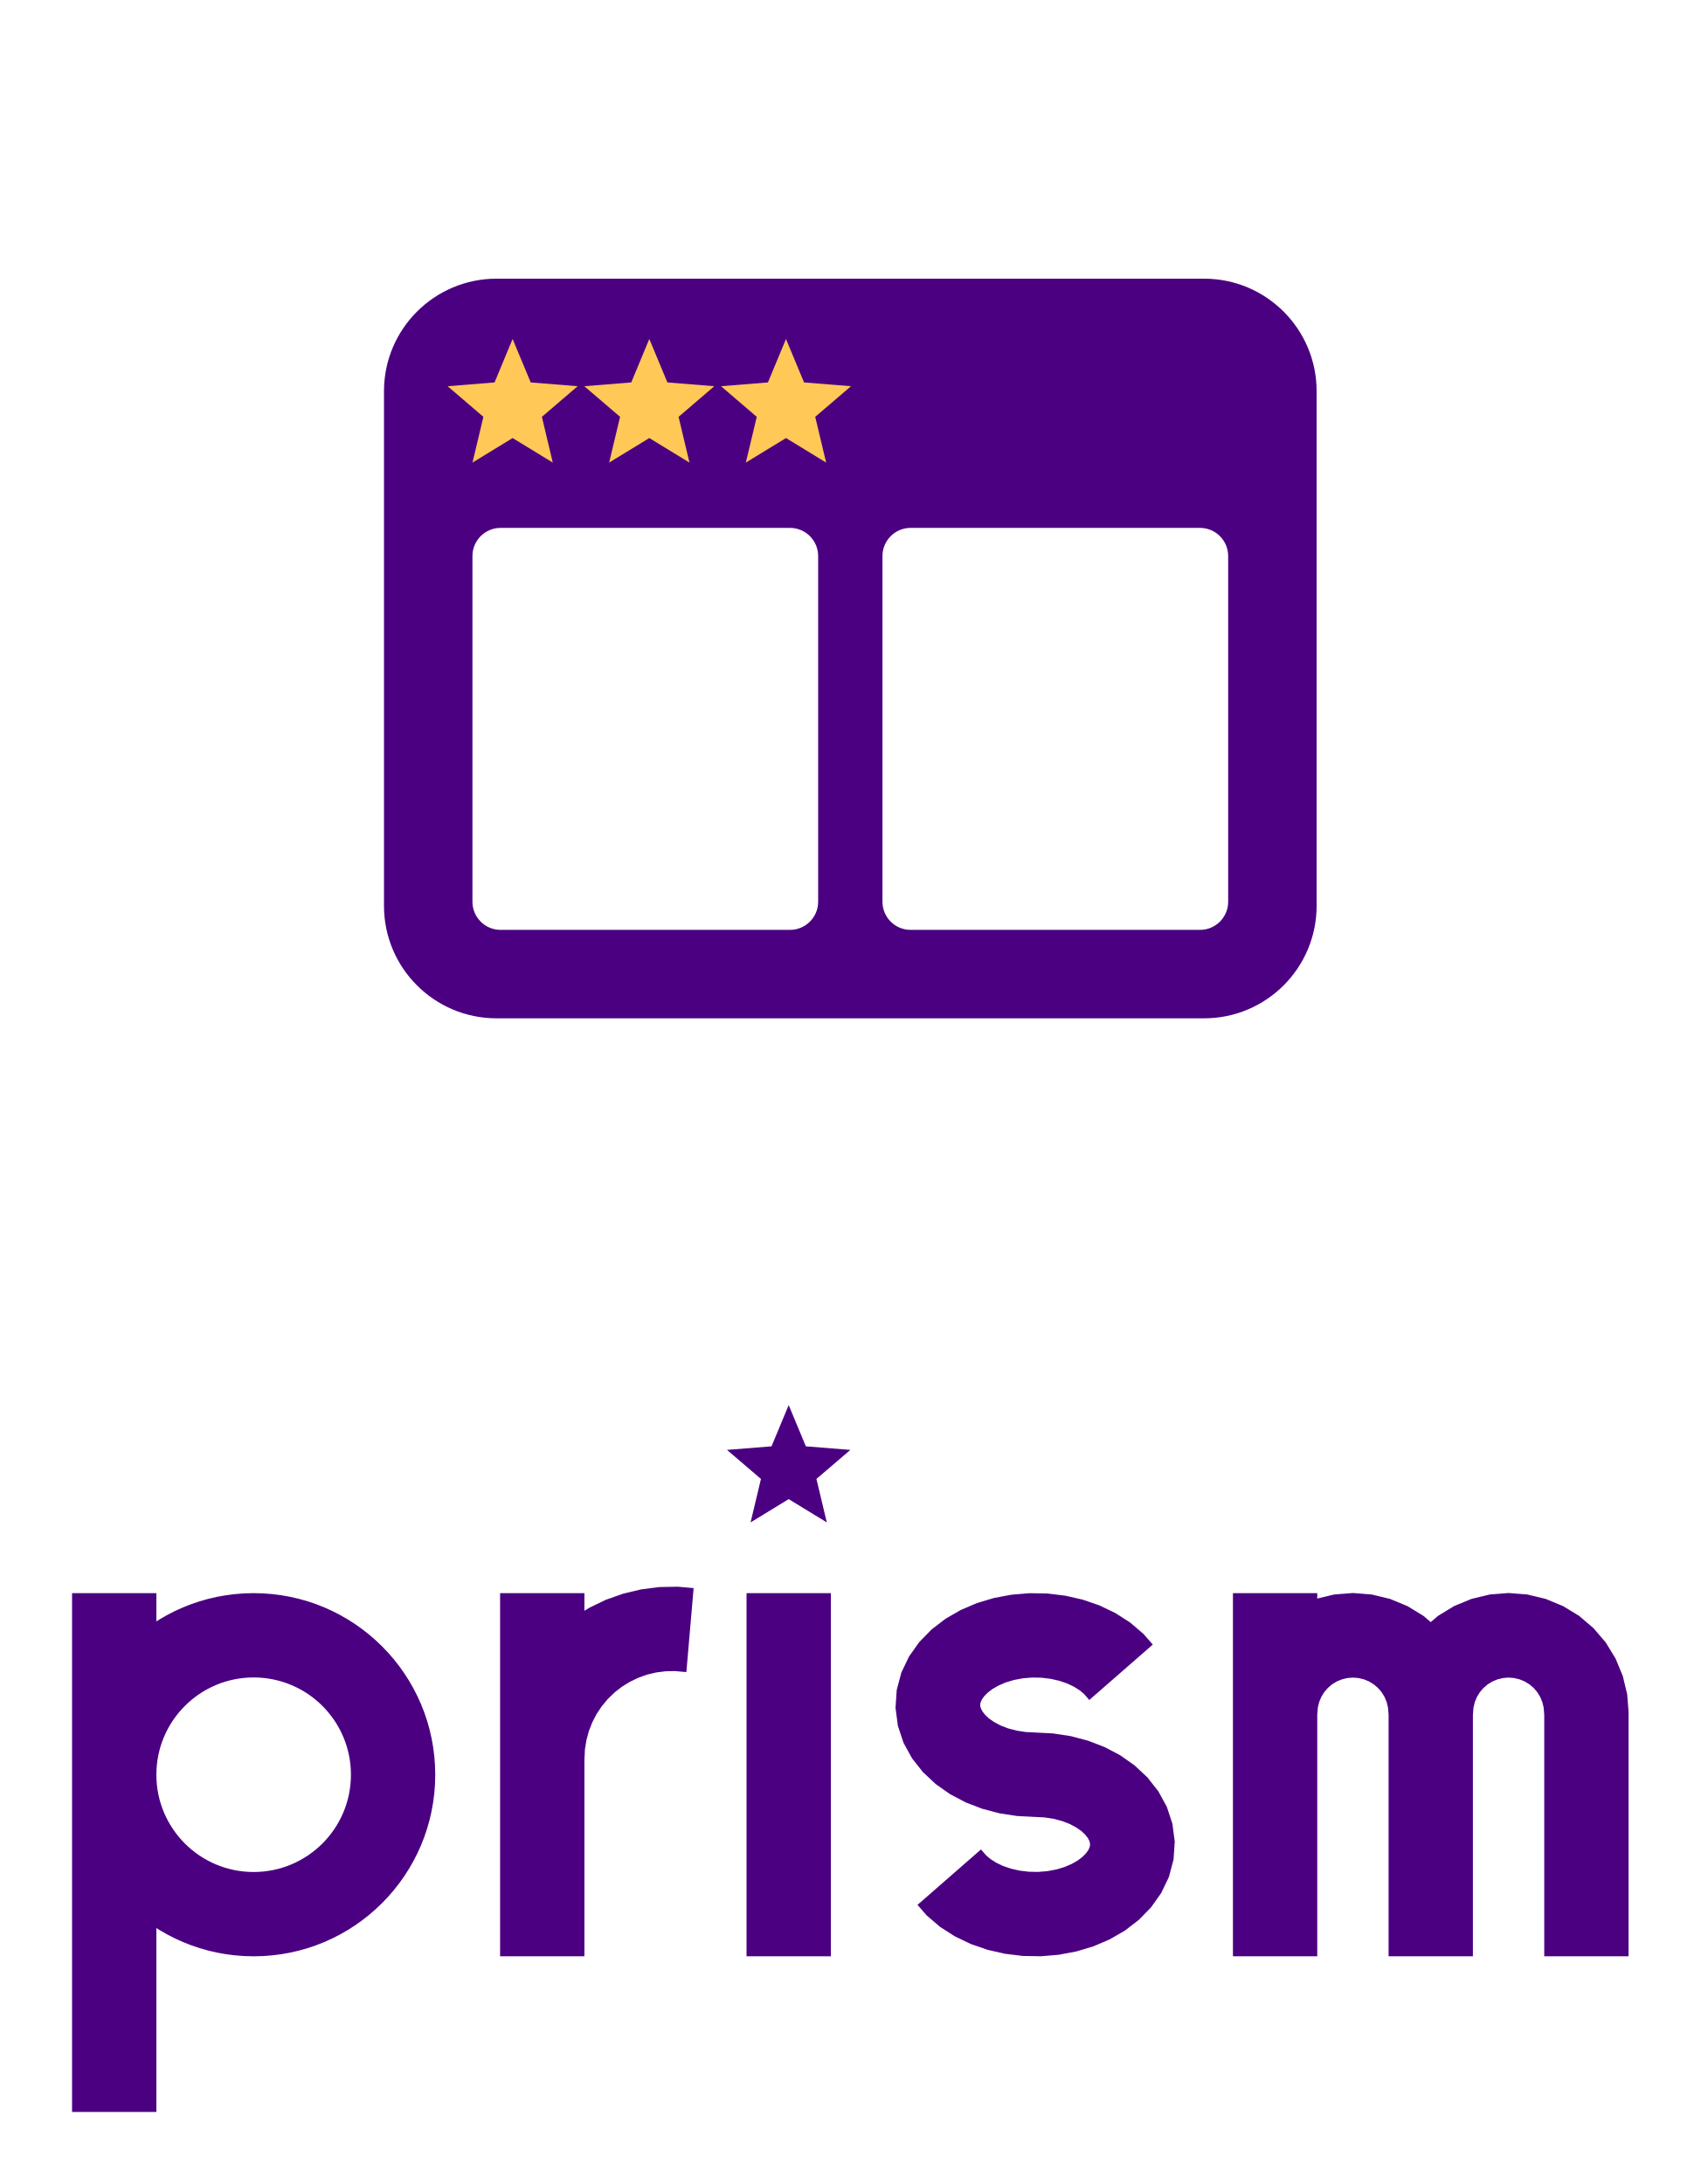
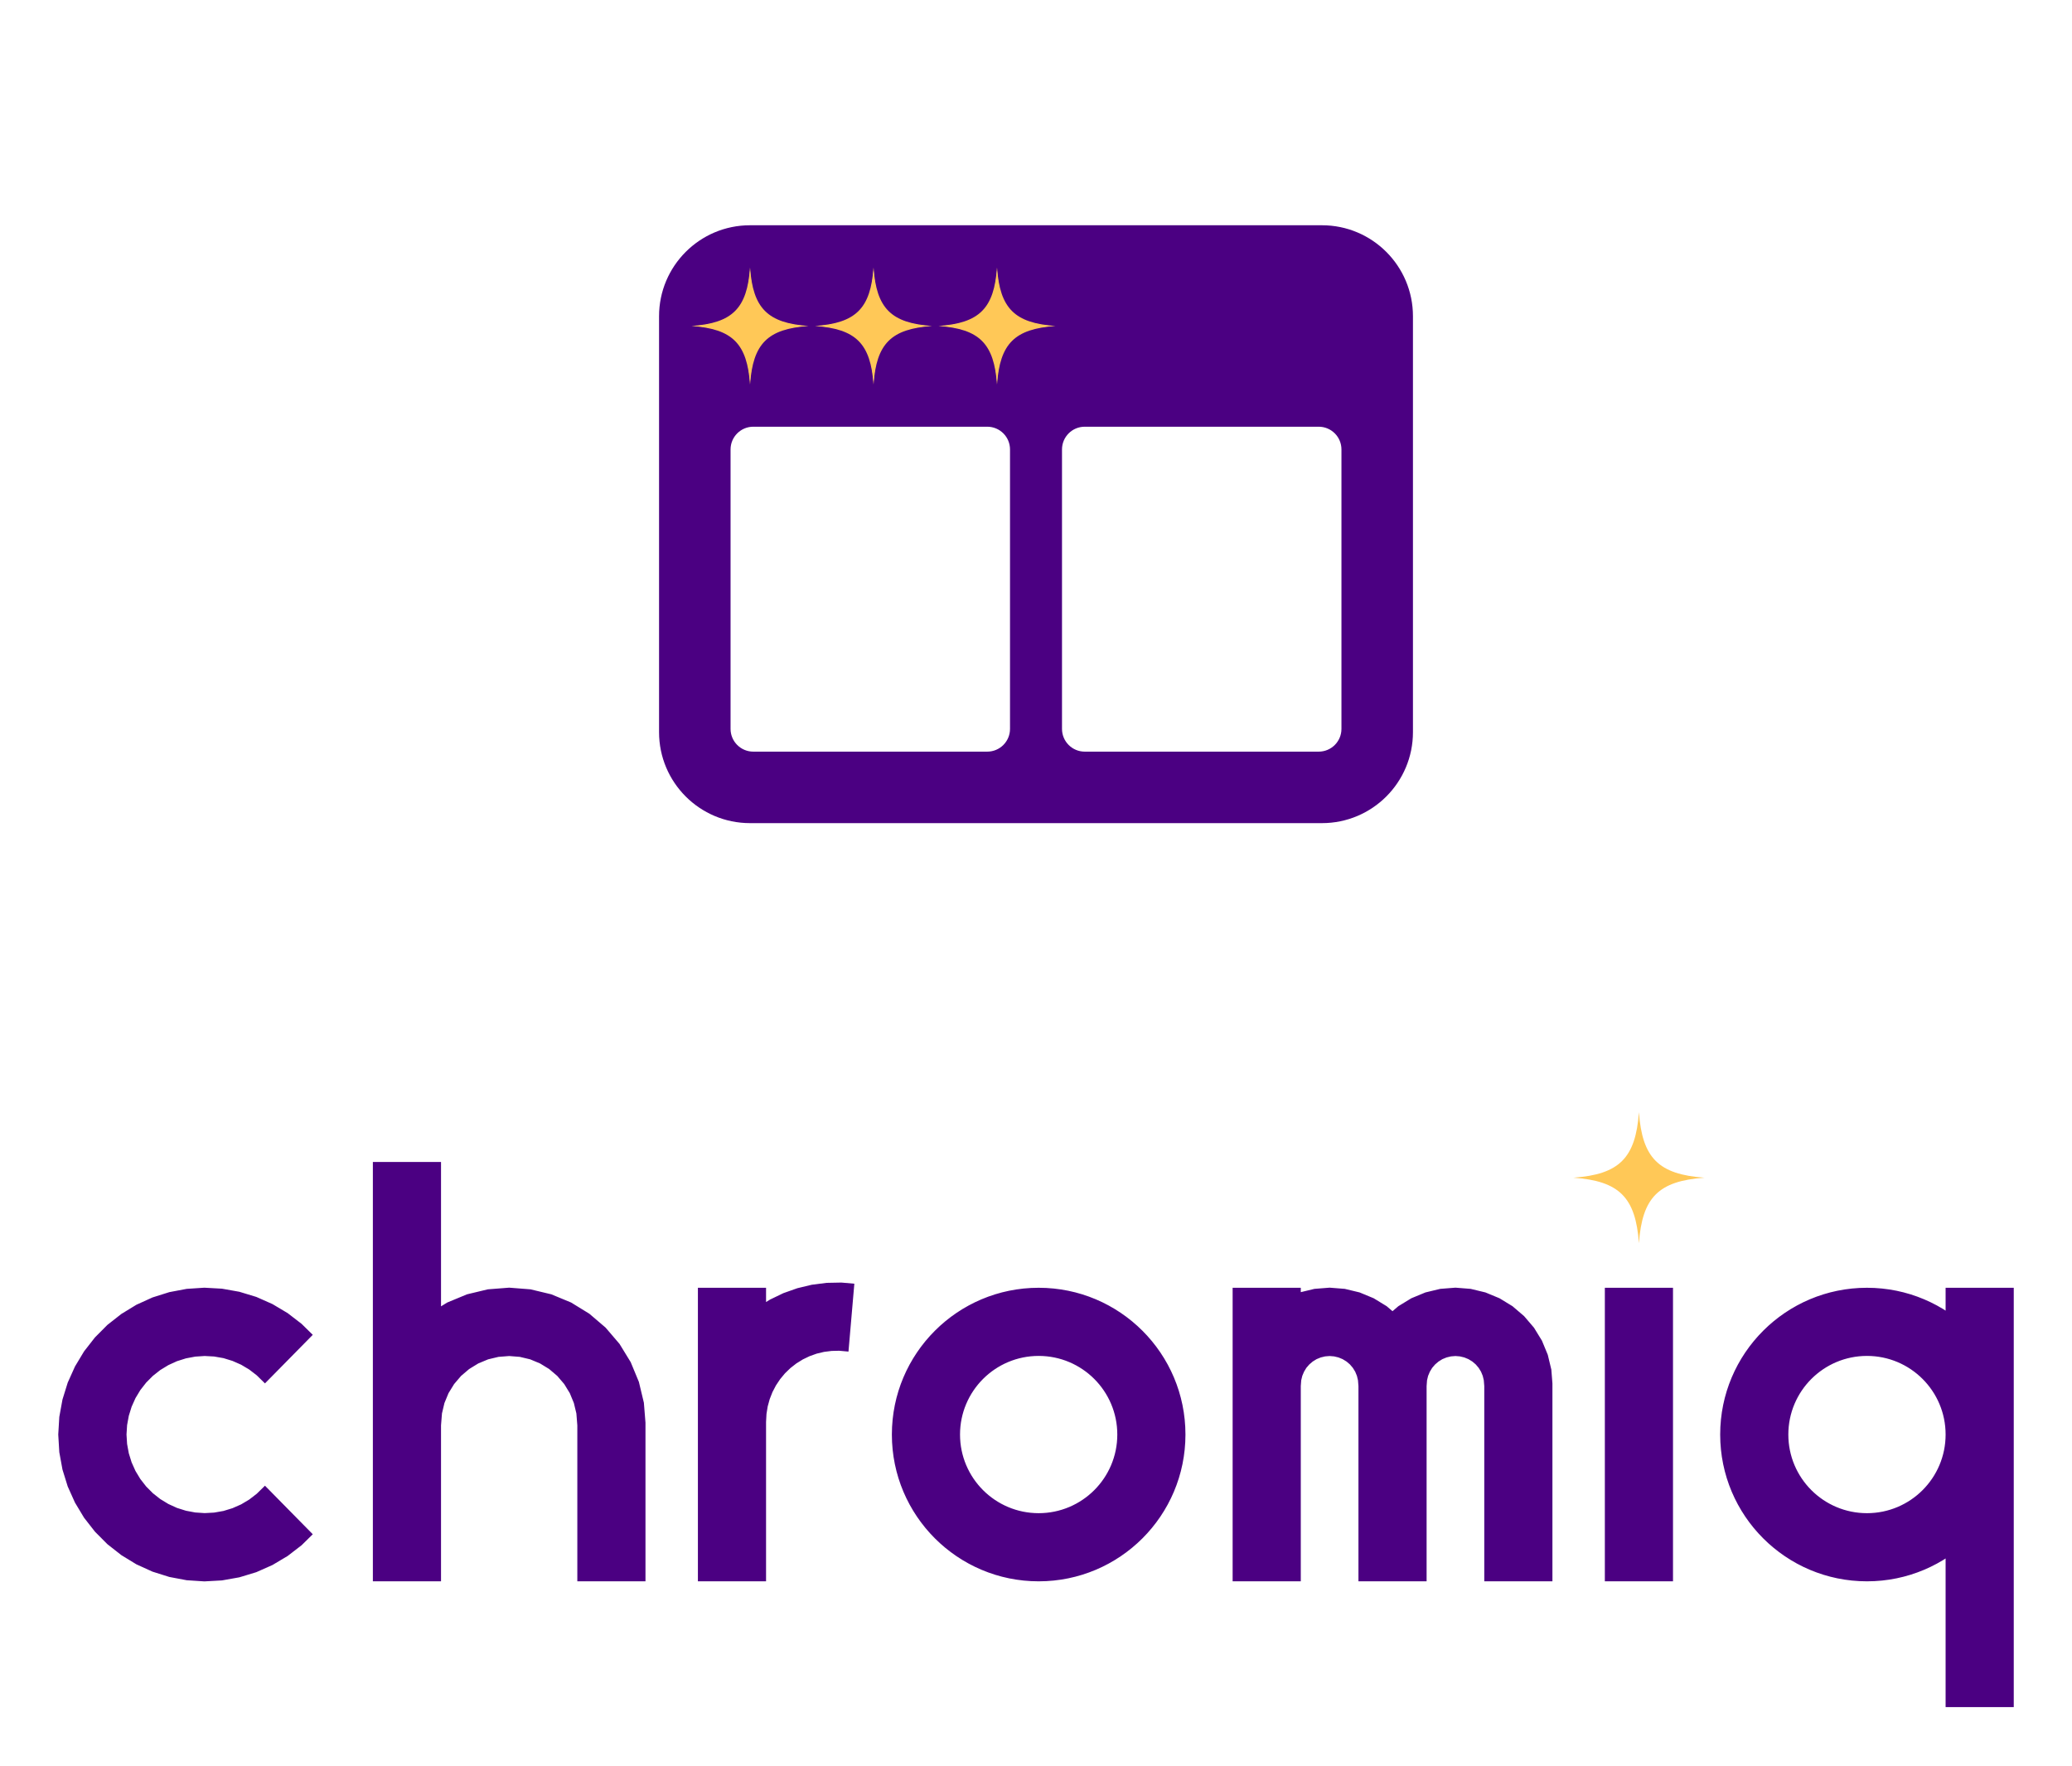
- <svg xmlns="http://www.w3.org/2000/svg" viewBox="-16 -16 377.6 484.96" width="377.6" height="484.96">
-   <path fill="#4B0082" d="M69.26 70.88A24.99 24.99 0 0 1 94.25 45.88L251.35 45.88A24.99 24.99 0 0 1 276.34 70.88L276.34 185.12A24.99 24.99 0 0 1 251.35 210.12L94.25 210.12A24.99 24.99 0 0 1 69.26 185.12ZM88.9 184.23A6.25 6.25 0 0 0 95.15 190.48L159.41 190.48A6.25 6.25 0 0 0 165.66 184.23L165.66 107.47A6.25 6.25 0 0 0 159.41 101.22L95.15 101.22A6.25 6.25 0 0 0 88.9 107.47ZM179.94 184.23A6.25 6.25 0 0 0 186.19 190.48L250.45 190.48A6.25 6.25 0 0 0 256.7 184.23L256.7 107.47A6.25 6.25 0 0 0 250.45 101.22L186.19 101.22A6.25 6.25 0 0 0 179.94 107.47ZM94.05 69.25L84.24 70.03L91.71 76.43L89.43 86L97.82 80.87L106.22 86L103.94 76.43L111.41 70.03L101.6 69.25L97.82 60.17ZM124.39 69.25L114.59 70.03L122.06 76.43L119.78 86L128.17 80.87L136.57 86L134.28 76.43L141.75 70.03L131.95 69.25L128.17 60.17ZM154.74 69.25L144.94 70.03L152.41 76.43L150.12 86L158.52 80.87L166.91 86L164.63 76.43L172.1 70.03L162.3 69.25L158.52 60.17Z" />
-   <path fill="#FFC857" d="M97.82 59.27L101.84 68.92L112.26 69.76L104.32 76.56L106.74 86.72L97.82 81.27L88.91 86.72L91.33 76.56L83.39 69.76L93.81 68.92ZM128.17 59.27L132.19 68.92L142.6 69.76L134.67 76.56L137.09 86.72L128.17 81.27L119.25 86.72L121.68 76.56L113.74 69.76L124.16 68.92ZM158.52 59.27L162.53 68.92L172.95 69.76L165.01 76.56L167.44 86.72L158.52 81.27L149.6 86.72L152.03 76.56L144.09 69.76L154.51 68.92Z" />
-   <path fill="#4B0082" d="M0 337.76L18.72 337.76L18.72 452.96L0 452.96ZM80.64 378.08A40.32 40.32 0 0 1 40.32 418.4A40.32 40.32 0 0 1 0 378.08A40.32 40.32 0 0 1 40.32 337.76A40.32 40.32 0 0 1 80.64 378.08ZM61.92 378.08A21.6 21.6 0 0 0 40.32 356.48A21.6 21.6 0 0 0 18.72 378.08A21.6 21.6 0 0 0 40.32 399.68A21.6 21.6 0 0 0 61.92 378.08ZM95.04 337.76L113.76 337.76L113.76 418.4L95.04 418.4ZM95.05 373.98L95.24 370.41L95.9 366.38L96.97 362.45L98.46 358.65L100.35 355.03L102.61 351.64L105.23 348.51L108.16 345.67L111.37 343.16L114.84 341.01L118.51 339.24L122.36 337.88L126.33 336.93L130.37 336.41L134.45 336.33L138.01 336.64L136.4 355.29L133.84 355.06L131.76 355.11L129.7 355.37L127.68 355.85L125.73 356.55L123.86 357.45L122.09 358.54L120.45 359.82L118.96 361.26L117.63 362.86L116.48 364.58L115.52 366.42L114.76 368.36L114.22 370.36L113.88 372.41L113.75 374.98ZM149.76 337.76L168.48 337.76L168.48 418.4L149.76 418.4ZM225.86 361.49L224.71 360.16L223.76 359.36L222.51 358.56L220.99 357.83L219.24 357.23L217.31 356.79L215.27 356.54L213.18 356.5L211.12 356.67L209.14 357.04L207.31 357.59L205.7 358.28L204.35 359.06L203.29 359.87L202.53 360.65L202.05 361.33L201.78 361.88L201.67 362.3L201.65 362.65L201.69 363.02L201.85 363.48L202.17 364.07L202.74 364.79L203.59 365.59L204.75 366.39L206.18 367.15L207.87 367.8L209.75 368.29L211.76 368.6L214.31 368.73L217.82 368.91L221.75 369.51L225.58 370.52L229.25 371.93L232.71 373.75L235.9 375.99L238.75 378.65L241.17 381.72L243.07 385.18L244.32 388.96L244.84 392.93L244.57 396.93L243.54 400.78L241.83 404.35L239.56 407.55L236.83 410.34L233.74 412.71L230.36 414.66L226.75 416.2L222.96 417.33L219.06 418.06L215.09 418.39L211.11 418.32L207.16 417.84L203.29 416.96L199.57 415.68L196.03 413.98L192.75 411.88L189.79 409.35L187.72 406.98L201.82 394.67L202.97 396L203.92 396.8L205.17 397.6L206.69 398.33L208.44 398.93L210.37 399.37L212.41 399.62L214.5 399.66L216.56 399.49L218.54 399.12L220.37 398.57L221.98 397.88L223.33 397.1L224.39 396.29L225.15 395.51L225.63 394.83L225.9 394.28L226.01 393.86L226.03 393.51L225.99 393.14L225.83 392.68L225.51 392.09L224.94 391.37L224.09 390.57L222.93 389.77L221.5 389.01L219.81 388.36L217.93 387.87L215.92 387.56L213.37 387.43L209.86 387.25L205.93 386.65L202.1 385.64L198.43 384.23L194.97 382.41L191.78 380.17L188.93 377.51L186.51 374.44L184.61 370.98L183.36 367.2L182.84 363.23L183.11 359.23L184.14 355.38L185.85 351.81L188.12 348.61L190.85 345.82L193.94 343.45L197.32 341.5L200.93 339.96L204.72 338.83L208.62 338.1L212.59 337.77L216.57 337.84L220.52 338.32L224.39 339.2L228.11 340.48L231.65 342.18L234.93 344.28L237.89 346.81L239.96 349.18ZM257.76 337.76L276.48 337.76L276.48 418.4L257.76 418.4ZM257.79 363.67L258.06 360.23L259.04 356.16L260.64 352.29L262.82 348.72L265.54 345.54L268.72 342.82L272.29 340.64L276.16 339.04L280.23 338.06L284.4 337.73L288.57 338.06L292.64 339.04L296.51 340.64L300.08 342.82L303.26 345.54L305.98 348.72L308.16 352.29L309.76 356.16L310.74 360.23L311.04 364.03L311.04 418.4L292.32 418.4L292.32 364.77L292.19 363.17L291.9 361.96L291.43 360.82L290.78 359.76L289.98 358.82L289.04 358.02L287.98 357.37L286.84 356.9L285.63 356.61L284.4 356.51L283.17 356.61L281.96 356.9L280.82 357.37L279.76 358.02L278.82 358.82L278.02 359.76L277.37 360.82L276.9 361.96L276.61 363.17L276.45 365.13ZM292.35 363.67L292.62 360.23L293.6 356.16L295.2 352.29L297.38 348.72L300.1 345.54L303.28 342.82L306.85 340.64L310.72 339.04L314.79 338.06L318.96 337.73L323.13 338.06L327.2 339.04L331.07 340.64L334.64 342.82L337.82 345.54L340.54 348.72L342.72 352.29L344.32 356.16L345.3 360.23L345.6 364.03L345.6 418.4L326.88 418.4L326.88 364.77L326.75 363.17L326.46 361.96L325.99 360.82L325.34 359.76L324.54 358.82L323.6 358.02L322.54 357.37L321.4 356.9L320.19 356.61L318.96 356.51L317.73 356.61L316.52 356.9L315.38 357.37L314.32 358.02L313.38 358.82L312.58 359.76L311.93 360.82L311.46 361.96L311.17 363.17L311.01 365.13ZM159.12 296L162.93 305.16L172.82 305.95L165.28 312.4L167.58 322.05L159.12 316.88L150.66 322.05L152.96 312.4L145.42 305.95L155.31 305.16Z" />
+ <svg xmlns="http://www.w3.org/2000/svg" viewBox="-16 -16 569.137 484.96" width="569.137" height="484.96">
+   <path fill="#4B0082" d="M165.03 70.88A24.99 24.99 0 0 1 190.02 45.88L347.11 45.88A24.99 24.99 0 0 1 372.11 70.88L372.11 185.12A24.99 24.99 0 0 1 347.11 210.12L190.02 210.12A24.99 24.99 0 0 1 165.03 185.12ZM184.67 184.23A6.25 6.25 0 0 0 190.92 190.48L255.18 190.48A6.25 6.25 0 0 0 261.43 184.23L261.43 107.47A6.25 6.25 0 0 0 255.18 101.22L190.92 101.22A6.25 6.25 0 0 0 184.67 107.47ZM275.71 184.23A6.25 6.25 0 0 0 281.96 190.48L346.22 190.48A6.25 6.25 0 0 0 352.47 184.23L352.47 107.47A6.25 6.25 0 0 0 346.22 101.22L281.96 101.22A6.25 6.25 0 0 0 275.71 107.47ZM190.02 58.38C189.26 69 185.47 72.8 174.85 73.55C185.47 74.31 189.26 78.11 190.02 88.73C190.78 78.11 194.58 74.31 205.2 73.55C194.58 72.8 190.78 69 190.02 58.38ZM223.94 58.38C223.18 69 219.39 72.8 208.77 73.55C219.39 74.31 223.18 78.11 223.94 88.73C224.7 78.11 228.49 74.31 239.11 73.55C228.49 72.8 224.7 69 223.94 58.38ZM257.86 58.38C257.1 69 253.31 72.8 242.68 73.55C253.31 74.31 257.1 78.11 257.86 88.73C258.62 78.11 262.41 74.31 273.03 73.55C262.41 72.8 258.62 69 257.86 58.38Z" />
+   <path fill="#FFC857" d="M190.02 57.49C190.83 68.73 194.84 72.75 206.09 73.55C194.84 74.36 190.83 78.37 190.02 89.62C189.22 78.37 185.2 74.36 173.96 73.55C185.2 72.75 189.22 68.73 190.02 57.49ZM223.94 57.49C224.74 68.73 228.76 72.75 240.01 73.55C228.76 74.36 224.74 78.37 223.94 89.62C223.14 78.37 219.12 74.36 207.87 73.55C219.12 72.75 223.14 68.73 223.94 57.49ZM257.86 57.49C258.66 68.73 262.68 72.75 273.92 73.55C262.68 74.36 258.66 78.37 257.86 89.62C257.05 78.37 253.04 74.36 241.79 73.55C253.04 72.75 257.05 68.73 257.86 57.49Z" />
+   <path fill="#4B0082" d="M56.78 364.03L54.53 361.82L52.47 360.23L50.24 358.9L47.86 357.85L45.38 357.09L42.82 356.64L40.22 356.5L37.63 356.67L35.08 357.15L32.6 357.93L30.24 359.01L28.02 360.36L25.98 361.97L24.15 363.81L22.55 365.86L21.21 368.08L20.15 370.45L19.38 372.93L18.91 375.49L18.75 378.08L18.91 380.67L19.38 383.23L20.15 385.71L21.21 388.08L22.55 390.3L24.15 392.35L25.98 394.19L28.02 395.8L30.24 397.15L32.6 398.23L35.08 399.01L37.63 399.49L40.22 399.66L42.82 399.52L45.38 399.07L47.86 398.31L50.24 397.26L52.47 395.93L54.53 394.34L56.78 392.13L69.91 405.47L66.85 408.48L63.01 411.44L58.84 413.92L54.4 415.89L49.75 417.3L44.97 418.15L40.13 418.42L35.28 418.1L30.51 417.2L25.88 415.74L21.46 413.73L17.32 411.2L13.5 408.2L10.08 404.76L7.09 400.93L4.59 396.77L2.6 392.34L1.16 387.7L0.29 382.93L0 378.08L0.29 373.23L1.16 368.46L2.6 363.82L4.59 359.39L7.09 355.23L10.08 351.4L13.5 347.96L17.32 344.96L21.46 342.43L25.88 340.42L30.51 338.96L35.28 338.06L40.13 337.74L44.97 338.01L49.75 338.86L54.4 340.27L58.84 342.24L63.01 344.72L66.85 347.68L69.91 350.69ZM86.42 303.2L105.14 303.2L105.14 418.4L86.42 418.4ZM86.45 374.47L86.85 369.34L88.22 363.62L90.47 358.19L93.54 353.18L97.36 348.71L101.83 344.89L106.85 341.81L112.28 339.56L118 338.19L123.86 337.73L129.72 338.19L135.44 339.56L140.87 341.81L145.88 344.89L150.35 348.71L154.17 353.18L157.24 358.19L159.49 363.62L160.86 369.34L161.3 374.83L161.3 418.4L142.58 418.4L142.58 375.57L142.32 372.28L141.63 369.42L140.51 366.71L138.98 364.21L137.07 361.98L134.84 360.08L132.34 358.55L129.63 357.42L126.78 356.74L123.86 356.51L120.93 356.74L118.08 357.42L115.37 358.55L112.87 360.08L110.64 361.98L108.74 364.21L107.2 366.71L106.08 369.42L105.4 372.28L105.11 375.93ZM175.7 337.76L194.42 337.76L194.42 418.4L175.7 418.4ZM175.71 373.98L175.9 370.41L176.55 366.38L177.63 362.45L179.12 358.65L181.01 355.03L183.27 351.64L185.88 348.51L188.81 345.67L192.03 343.16L195.5 341.01L199.17 339.24L203.02 337.88L206.98 336.93L211.03 336.41L215.11 336.33L218.67 336.64L217.06 355.29L214.49 355.06L212.42 355.11L210.36 355.37L208.34 355.85L206.38 356.55L204.51 357.45L202.75 358.54L201.11 359.82L199.62 361.26L198.29 362.86L197.14 364.58L196.18 366.42L195.42 368.36L194.87 370.36L194.54 372.41L194.4 374.98ZM309.62 378.08A40.32 40.32 0 0 1 269.3 418.4A40.32 40.32 0 0 1 228.98 378.08A40.32 40.32 0 0 1 269.3 337.76A40.32 40.32 0 0 1 309.62 378.08ZM290.9 378.08A21.6 21.6 0 0 0 269.3 356.48A21.6 21.6 0 0 0 247.7 378.08A21.6 21.6 0 0 0 269.3 399.68A21.6 21.6 0 0 0 290.9 378.08ZM322.58 337.76L341.3 337.76L341.3 418.4L322.58 418.4ZM322.61 363.67L322.88 360.23L323.85 356.16L325.45 352.29L327.64 348.72L330.36 345.54L333.54 342.82L337.11 340.64L340.98 339.04L345.05 338.06L349.22 337.73L353.39 338.06L357.46 339.04L361.32 340.64L364.89 342.82L368.07 345.54L370.79 348.72L372.98 352.29L374.58 356.16L375.56 360.23L375.86 364.03L375.86 418.4L357.14 418.4L357.14 364.77L357.01 363.17L356.72 361.96L356.25 360.82L355.6 359.76L354.8 358.82L353.86 358.02L352.8 357.37L351.66 356.9L350.45 356.61L349.22 356.51L347.98 356.61L346.78 356.9L345.63 357.37L344.58 358.02L343.64 358.82L342.83 359.76L342.19 360.82L341.71 361.96L341.42 363.17L341.27 365.13ZM357.17 363.67L357.44 360.23L358.41 356.16L360.01 352.29L362.2 348.72L364.92 345.54L368.1 342.82L371.67 340.64L375.54 339.04L379.61 338.06L383.78 337.73L387.95 338.06L392.02 339.04L395.88 340.64L399.45 342.82L402.63 345.54L405.35 348.72L407.54 352.29L409.14 356.16L410.12 360.23L410.42 364.03L410.42 418.4L391.7 418.4L391.7 364.77L391.57 363.17L391.28 361.96L390.81 360.82L390.16 359.76L389.36 358.82L388.42 358.02L387.36 357.37L386.22 356.9L385.01 356.61L383.78 356.51L382.54 356.61L381.34 356.9L380.19 357.37L379.14 358.02L378.2 358.82L377.39 359.76L376.75 360.82L376.27 361.96L375.98 363.17L375.83 365.13ZM424.82 337.76L443.54 337.76L443.54 418.4L424.82 418.4ZM518.42 337.76L537.14 337.76L537.14 452.96L518.42 452.96ZM537.14 378.08A40.32 40.32 0 0 1 496.82 418.4A40.32 40.32 0 0 1 456.5 378.08A40.32 40.32 0 0 1 496.82 337.76A40.32 40.32 0 0 1 537.14 378.08ZM518.42 378.08A21.6 21.6 0 0 0 496.82 356.48A21.6 21.6 0 0 0 475.22 378.08A21.6 21.6 0 0 0 496.82 399.68A21.6 21.6 0 0 0 518.42 378.08Z" />
+   <path fill="#FFC857" d="M434.18 289.52C435.08 302.12 439.58 306.62 452.18 307.52C439.58 308.42 435.08 312.92 434.18 325.52C433.28 312.92 428.78 308.42 416.18 307.52C428.78 306.62 433.28 302.12 434.18 289.52Z" />
</svg>
